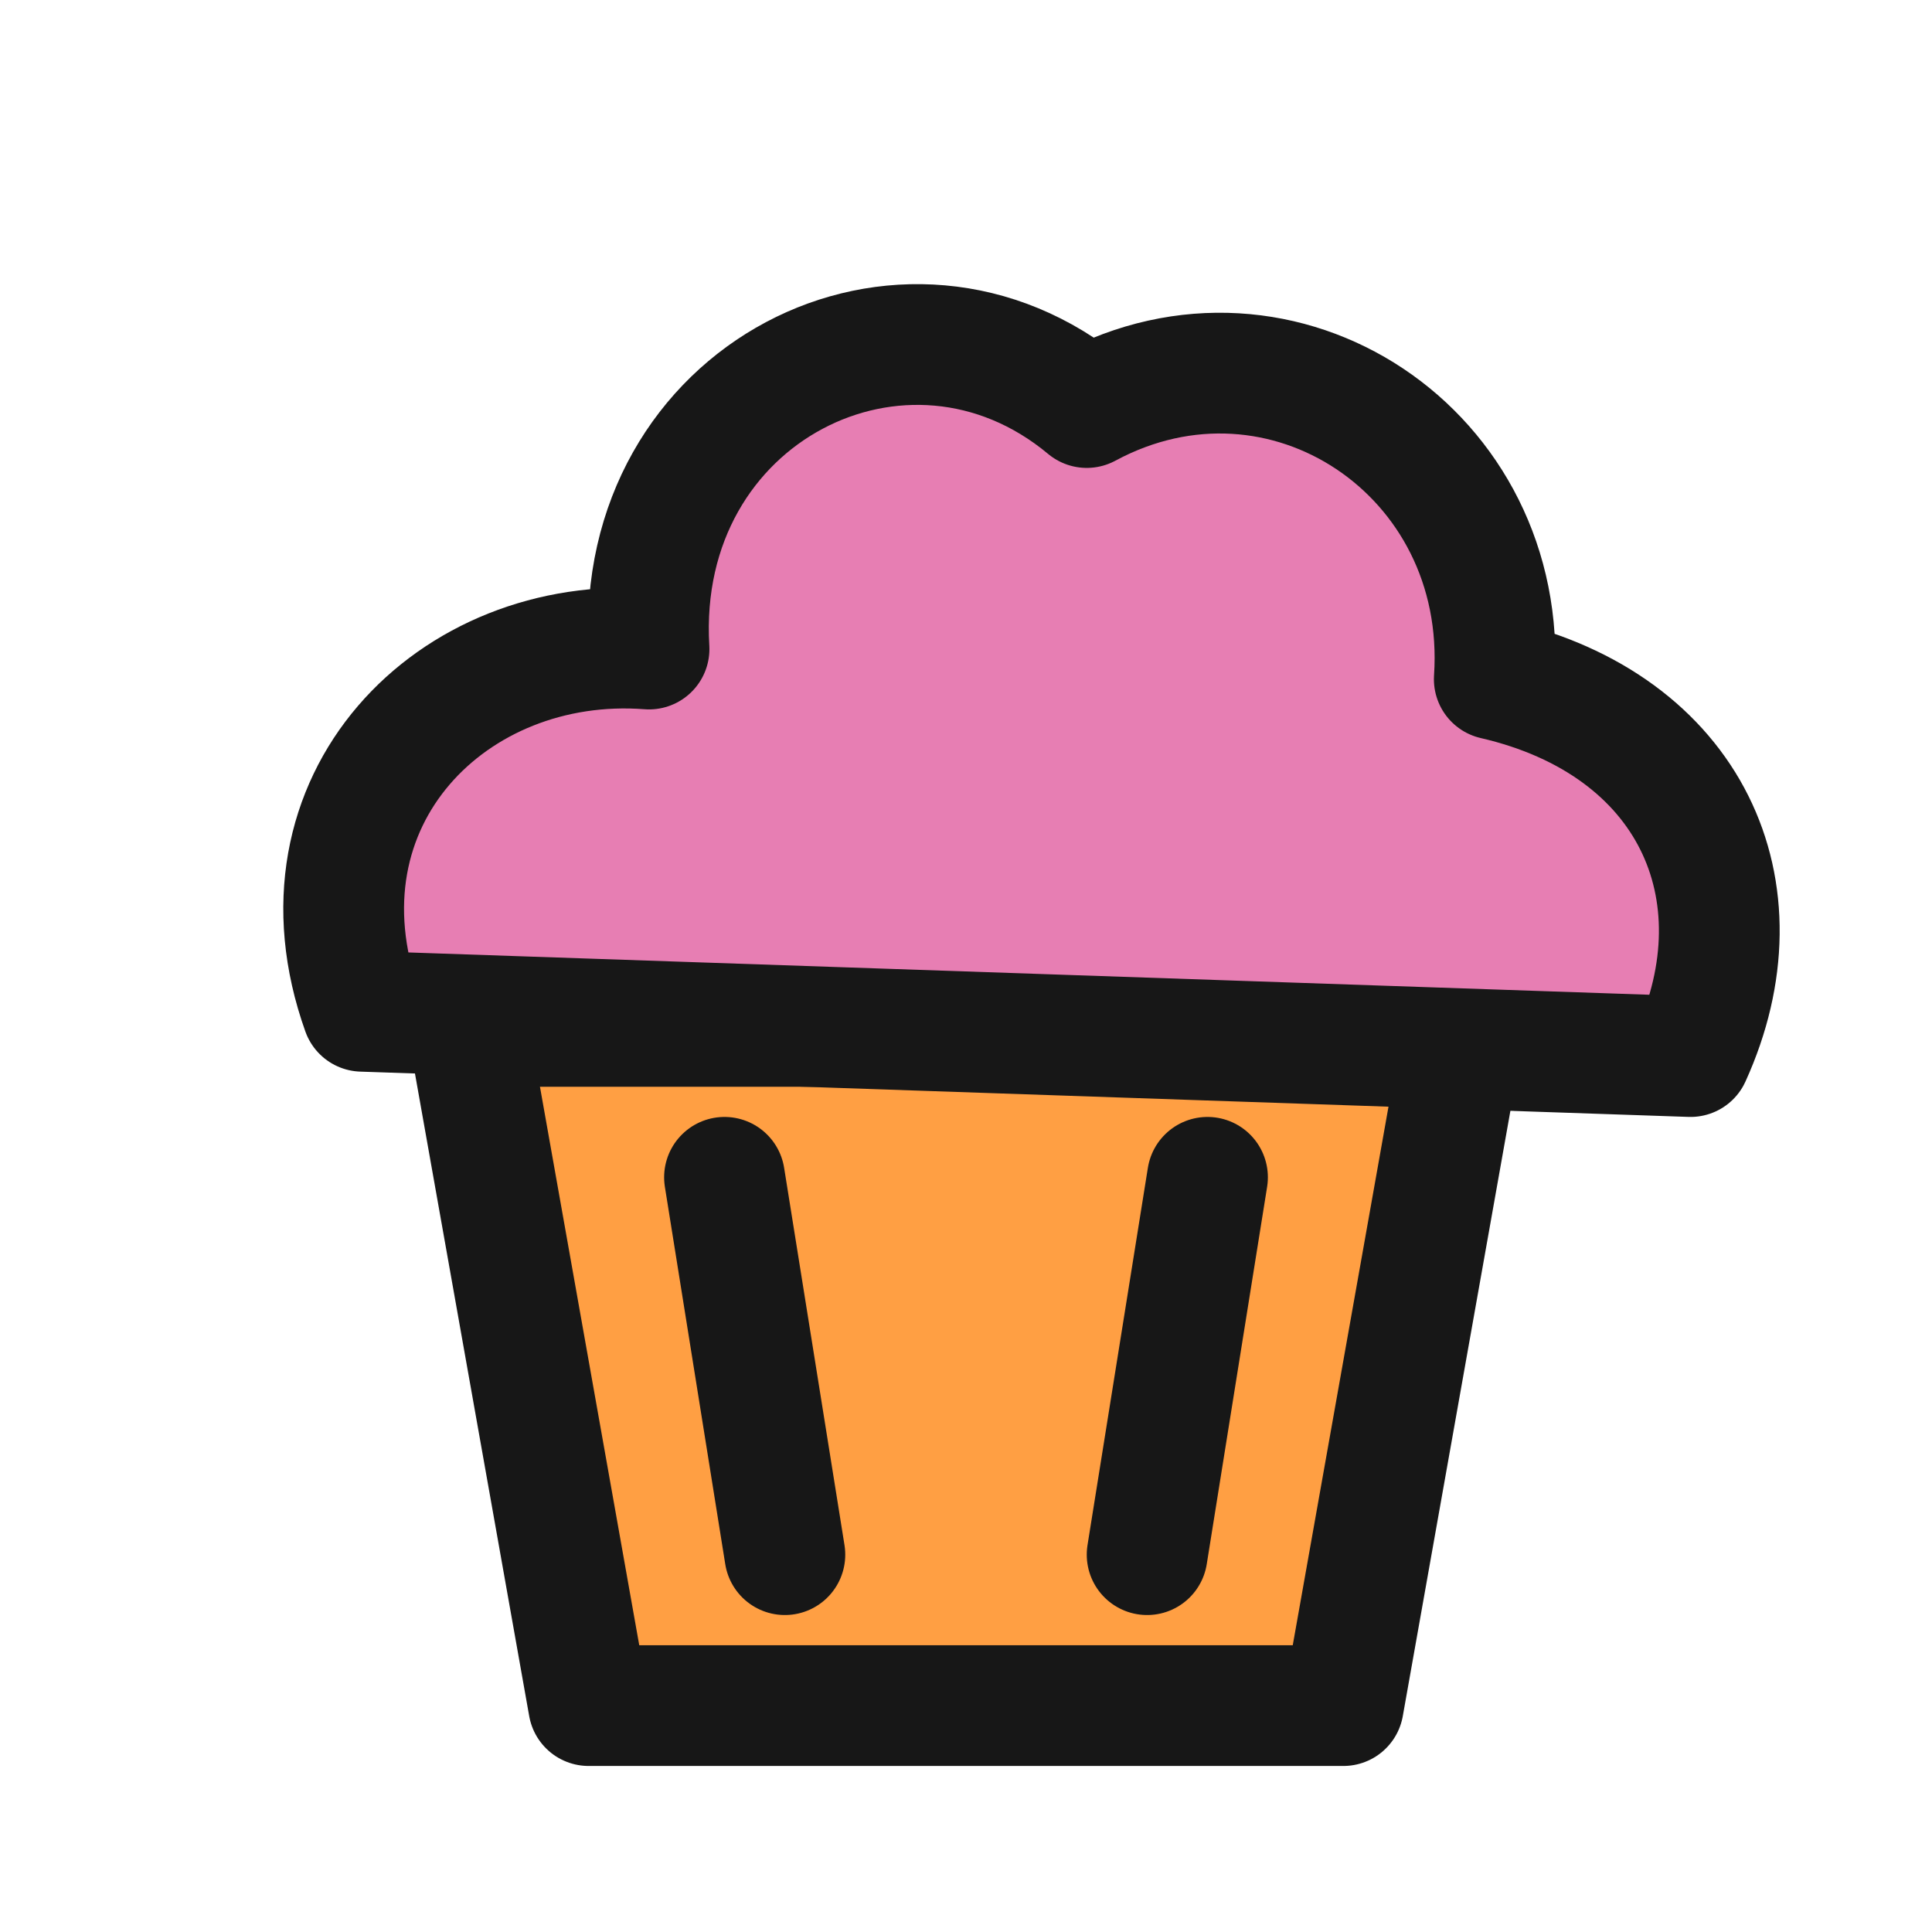
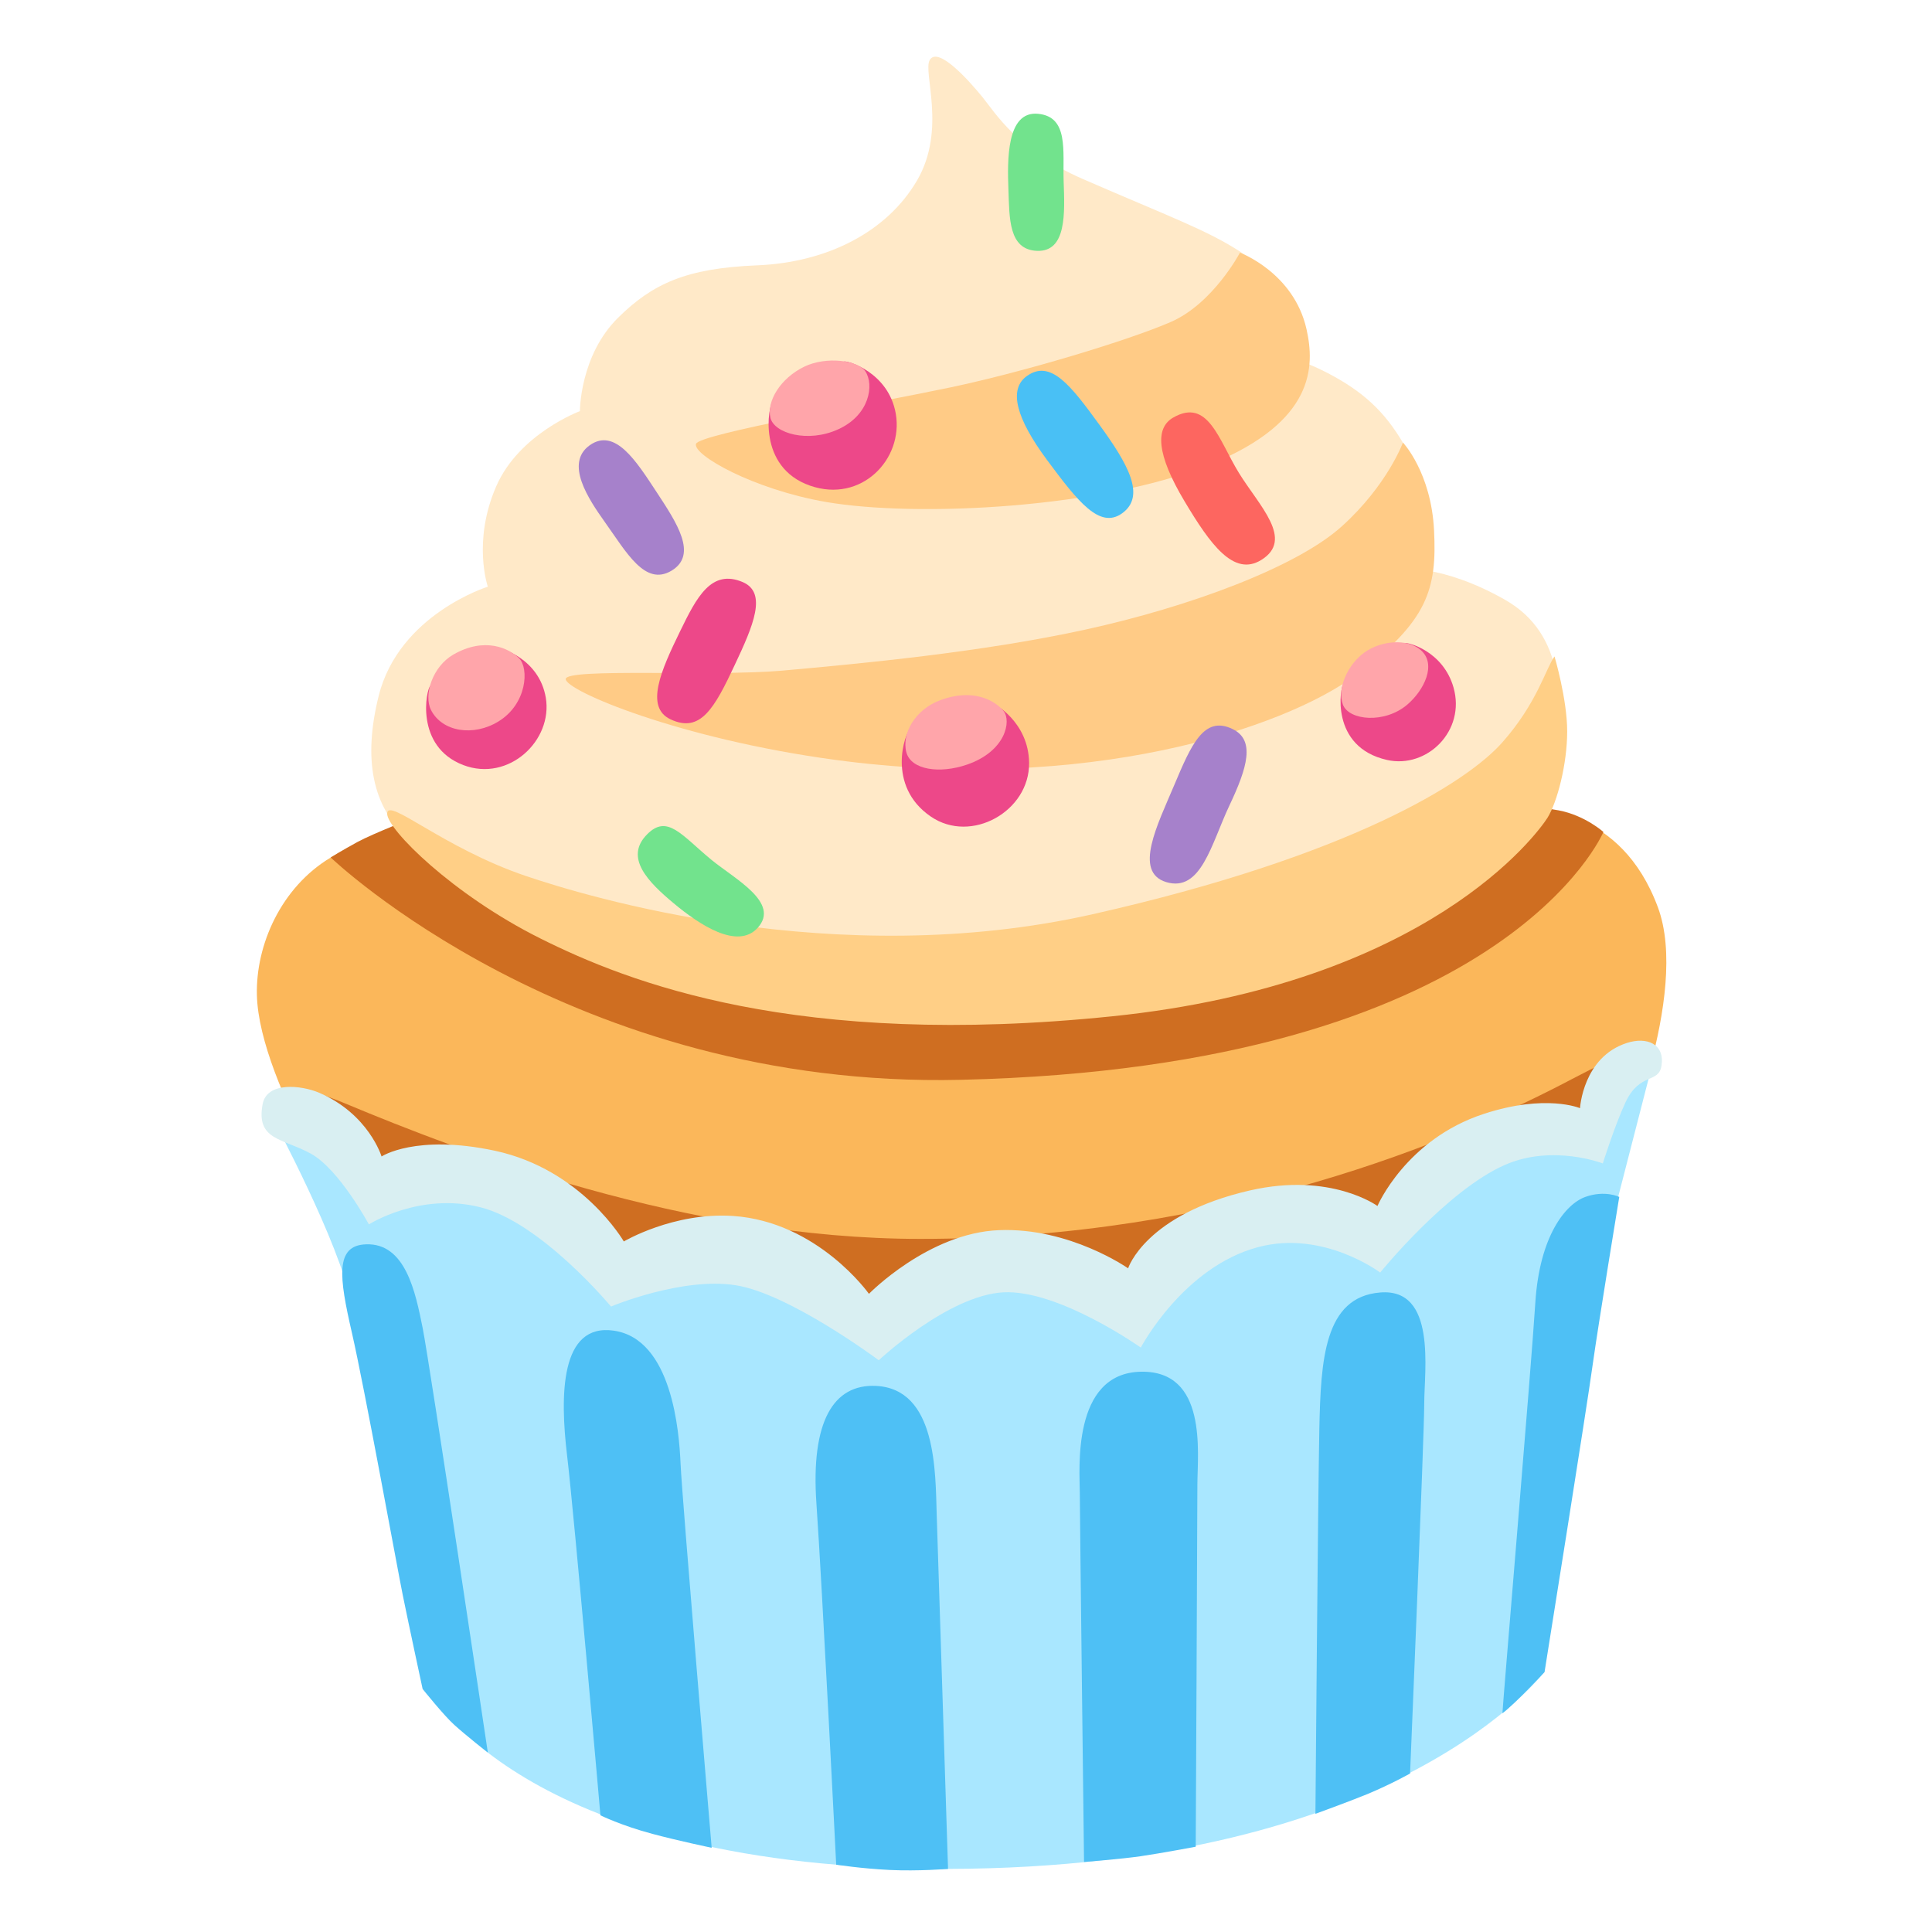
- <svg xmlns="http://www.w3.org/2000/svg" viewBox="0 0 128 128" stroke-linecap="round" stroke-linejoin="round">
-   <g stroke="#171717" stroke-width="8" stroke-linecap="round" stroke-linejoin="round">
-     <path fill="#FF9F43" d="m31 68 8 45h50l8-45Z" />
-     <path fill="#E77EB3" d="M24 67c-5-14 6-25 19-24-1-17 17-26 29-16 13-7 28 3 27 18 13 3 18 14 13 25Z" />
-     <path fill="none" d="m48 78 4 25M80 78l-4 25" />
-   </g>
+ <svg xmlns="http://www.w3.org/2000/svg" version="1.1" id="Layer_3" x="0px" y="0px" viewBox="0 0 128 128" style="enable-background:new 0 0 128 128;" xml:space="preserve">
+   <path style="fill:#FBB75A;" d="M24.25,82.44c0,0-7.09-10.51-7.23-16.52c-0.08-3.32,1.6-7.13,4.88-9.1s7.79-3.28,7.79-3.28  l72.08,0.19c0,0,5.59-0.3,8.07,6.38c2.16,5.82-2.63,16.71-2.63,16.71S70.33,90.32,60.38,89.57S24.25,82.44,24.25,82.44z" />
+   <path style="fill:#CF6E21;" d="M45.65,57.19l-18.02-3.1c0,0-2.91,1.13-3.94,1.69c-1.03,0.56-1.78,1.03-1.78,1.03  s15.96,15.34,41.76,14.73c36.04-0.84,42.56-16.42,42.56-16.42s-1.22-1.1-2.96-1.43c-2.79-0.53-6.85-0.16-6.85-0.16L45.65,57.19z" />
+   <path style="fill:#CF6E21;" d="M19.74,75.21l-0.45-2.98c0,0,0.72-0.32,3.61,0.89c7.52,3.14,22.59,8.96,38.06,8.96  c20.05,0,35.45-6.5,43.15-10.57c3.52-1.86,4.93-2.24,4.93-2.24l-1.83,9.13L61.88,93.32L22.93,81.78L19.74,75.21z" />
+   <path style="fill:#A9E7FF;" d="M32.69,78.59l-9.2-1.03l-5.4-3.43c0,0,4.42,8.24,5.17,12.18s5.38,25.97,5.38,25.97  s6.33,11.61,34.16,11.54c29.89-0.07,39.51-13.05,39.51-13.05l2.87-24.33l2.01-7.07l2.16-8.39l-10.32,5.54l-7.32,4.97h-8.54  l-8.73,3.66l-9.76-0.84l-7.04,3.19l-9.57-4.13l-7.79,0.94L32.69,78.59z" />
+   <path style="fill:#4EC0F5;" d="M40.67,88.16c-3.57-0.52-3.57,4.32-3.1,8.26c0.47,3.94,2.21,23.85,2.21,23.85s1.38,0.68,3.45,1.23  c1.67,0.45,3.92,0.92,3.92,0.92s-1.97-23.28-2.06-25.43S44.52,88.72,40.67,88.16z" />
+   <path style="fill:#4EC0F5;" d="M58.03,91.82c-2.81-0.13-4.32,2.35-3.94,7.79s1.31,23.93,1.31,23.93s1.68,0.26,3.55,0.35  c1.88,0.09,3.86-0.07,3.86-0.07s-0.66-20.65-0.75-23.46S62.07,92.01,58.03,91.82z" />
+   <path style="fill:#4EC0F5;" d="M24.25,82.44c-2.07,0.07-1.78,2.18-0.94,5.84c0.84,3.66,3,15.56,3.38,17.43  c0.38,1.88,1.31,6.19,1.31,6.19s1.4,1.75,2.1,2.38c0.83,0.75,2.22,1.83,2.22,1.83S28.47,90.32,28,87.97  C27.53,85.63,26.87,82.34,24.25,82.44z" />
+   <path style="fill:#4EC0F5;" d="M75.58,90.88c-4.61,0.1-4.04,6.57-4.04,7.98c0,1.41,0.28,24.5,0.28,24.5s2.44-0.19,3.75-0.38  s3.65-0.63,3.65-0.63s0.11-21.99,0.11-24.05C79.34,96.23,80,90.79,75.58,90.88z" />
+   <path style="fill:#4EC0F5;" d="M91.45,85.63c-3.73,0.29-3.94,4.5-4.04,9.01c-0.09,4.5-0.26,25.53-0.26,25.53s2.18-0.79,3.45-1.31  c1.58-0.66,2.82-1.36,2.82-1.36s0.94-22.38,0.94-24.54S95.19,85.33,91.45,85.63z" />
+   <path style="fill:#4EC0F5;" d="M99.54,113.51c0.81-0.6,2.79-2.73,2.79-2.73s2.82-17.64,3.19-20.37c0.38-2.72,1.76-11.11,1.76-11.11  s-0.94-0.47-2.25,0c-1.31,0.47-3.03,2.59-3.31,7C101.44,90.72,99.54,113.13,99.54,113.51z" />
+   <path style="fill:#D9EFF2;" d="M99.7,77.18c-3.85,1.69-8.26,7.13-8.26,7.13s-3.75-2.83-8.07-1.69c-4.97,1.31-7.79,6.66-7.79,6.66  s-5.44-3.85-9.1-3.66c-3.66,0.19-8.26,4.5-8.26,4.5s-5.91-4.41-9.48-4.97c-3.57-0.56-8.26,1.41-8.26,1.41s-4.6-5.54-8.63-6.57  s-7.41,1.13-7.41,1.13s-1.97-3.66-3.85-4.69s-3.64-0.88-3.19-3.28c0.28-1.5,2.56-1.26,3.75-0.75c3.28,1.41,4.13,4.22,4.13,4.22  s2.25-1.5,7.51-0.38c5.78,1.24,8.54,6.01,8.54,6.01s3.28-1.95,7.23-1.69c5.63,0.38,9.01,5.16,9.01,5.16s3.94-4.04,8.63-4.22  s8.54,2.53,8.54,2.53s1.13-3.57,8.07-5.16c5.37-1.23,8.45,1.03,8.45,1.03s1.88-4.41,7.04-6.1c4.12-1.35,6.38-0.38,6.38-0.38  s0.19-3.38,3.1-4.32c1.33-0.43,2.52,0.06,2.3,1.5c-0.19,1.22-1.44,0.41-2.39,2.44c-0.7,1.5-1.5,4.04-1.5,4.04  S102.86,75.79,99.7,77.18z" />
+   <path style="fill:#FFE9C8;" d="M61.6,3.97c-0.48,0.79,1.13,4.6-0.84,7.98c-1.97,3.38-5.91,5.44-10.61,5.63s-6.92,1.22-9.2,3.47  c-2.54,2.51-2.53,6.19-2.53,6.19s-4.02,1.49-5.54,4.97c-1.6,3.66-0.56,6.66-0.56,6.66s-5.88,1.83-7.23,7.23  c-1.03,4.13-0.48,7.38,2.05,9.54s21.13,10.73,39.43,9.14s36.6-12.29,36.7-15.2c0.09-2.91,0.56-7.51-3.57-9.85  c-4.13-2.35-6.95-2.06-6.95-2.06s1.41-6.29,0.19-8.35s-2.63-3.38-4.97-4.6c-2.35-1.22-3.47-1.13-3.47-1.13s0.33-5.19-2.31-6.9  c-2.25-1.46-4.63-2.3-10.45-4.83c-4.33-1.89-5.82-4.41-6.66-5.44C64.23,5.38,62.16,3.04,61.6,3.97z" />
+   <path style="fill:#FFCB86;" d="M46.11,29.41c-0.21,0.73,3.78,3.01,8.63,3.85c6.01,1.03,18.32,0.43,25.53-2.53  c6.85-2.82,6.84-6.47,6.29-8.92c-0.84-3.75-4.41-5.07-4.41-5.07s-1.78,3.38-4.6,4.6c-2.82,1.22-9.64,3.28-14.55,4.32  C57.66,26.78,46.3,28.75,46.11,29.41z" />
+   <path style="fill:#FFCB86;" d="M37.48,44.99c0,0.77,7.49,3.95,17.83,5.35c16.61,2.25,29.75-2.06,34.54-5.63s5.35-5.73,5.16-9.57  s-2.06-5.82-2.06-5.82s-1.03,2.82-4.04,5.54c-3,2.72-10.14,5.35-16.99,6.85c-6.85,1.5-14.83,2.25-20.08,2.72  C47.16,44.84,37.48,44.24,37.48,44.99z" />
+   <path style="fill:#FFCF86;" d="M102.99,43.49c0,0,0.84,2.82,0.84,4.97c0,2.16-0.66,4.69-1.31,5.73  c-0.66,1.03-7.88,10.98-28.81,13.14c-20.93,2.16-32.1-2.25-37.92-5.16c-5.82-2.91-10.14-7.23-10.14-8.26c0-1.14,3.66,2.25,9.2,4.13  c3.99,1.35,20.46,6.38,37.54,2.53s24.78-8.73,27.12-11.36S102.43,44.24,102.99,43.49z" />
+   <path style="fill:#A681CB;" d="M40.06,34.57c1.45,2.03,2.67,4.29,4.43,3.24c1.76-1.06,0.35-3.17-0.99-5.21s-2.75-4.29-4.43-3.1  C37.39,30.7,39.01,33.09,40.06,34.57z" />
+   <path style="fill:#49C0F5;" d="M68.01,24.93c-1.18,0.87-0.72,2.75,1.37,5.56c2.04,2.75,3.48,4.58,4.96,3.52  c1.6-1.15,0.39-3.27-1.51-5.88S69.59,23.77,68.01,24.93z" />
+   <path style="fill:#A681CB;" d="M77.79,52.03c-1.09,2.59-2.72,5.74-0.53,6.41c2.32,0.7,2.99-2.53,4.19-5.07  c1.2-2.53,1.72-4.34,0.21-5.07C79.76,47.38,78.92,49.35,77.79,52.03z" />
+   <path style="fill:#ED4889;" d="M45.06,41.82c-1.27,2.6-2.35,5.04-0.63,5.84c1.97,0.92,2.89-0.7,4.26-3.63  c1.22-2.59,2.15-4.75,0.53-5.46C47.12,37.67,46.15,39.58,45.06,41.82z" />
+   <path style="fill:#72E38D;" d="M42.88,55.27c-1.55,1.55,0.07,3.17,1.76,4.58c1.69,1.41,4.22,3.1,5.56,1.62  c1.5-1.66-1.48-3.21-3.06-4.5C45.16,55.34,44.22,53.92,42.88,55.27z" />
+   <path style="fill:#72E38D;" d="M68.78,7.54c-2.11-0.21-2.04,3.1-1.97,5s0,4.01,1.9,4.08c1.97,0.07,1.83-2.53,1.76-4.58  C70.4,10,70.82,7.74,68.78,7.54z" />
+   <path style="fill:#FD6660;" d="M77.72,27.67c-1.17,0.68-1.13,2.39,0.77,5.56c1.68,2.81,3.24,5,5.07,3.87  c2.21-1.36-0.14-3.59-1.48-5.77S80.04,26.33,77.72,27.67z" />
+   <path style="fill:#ED4889;" d="M53.68,32.18c3.38,1.17,6.18-1.75,5.67-4.76c-0.47-2.75-3.2-3.54-3.42-3.47s-4.44,2.41-4.73,2.64  S50.13,30.95,53.68,32.18z" />
+   <path style="fill:#ED4889;" d="M61.67,54.1c2.67,1.83,6.55-0.35,6.51-3.56c-0.03-2.71-2.34-4-2.56-3.98c-0.22,0.03-5,1.6-5.32,1.76  C59.98,48.49,58.68,52.06,61.67,54.1z" />
+   <path style="fill:#ED4889;" d="M91.9,50.35c2.63,0.59,5.22-1.92,4.4-4.8c-0.69-2.43-3.05-3.02-3.24-2.94  c-0.19,0.08-3.8,2.44-4.04,2.66S88.09,49.5,91.9,50.35z" />
+   <path style="fill:#ED4889;" d="M30.7,50.69c3,1.14,5.94-1.63,5.46-4.47c-0.44-2.59-3.01-3.34-3.21-3.26  c-0.2,0.07-4.17,2.27-4.44,2.48C28.24,45.65,27.46,49.46,30.7,50.69z" />
+   <path style="fill:#FFA5AA;" d="M53.29,24.29c-1.59,0.77-2.5,2.29-2.25,3.38c0.24,1.05,2.5,1.69,4.5,0.77  c2.07-0.94,2.39-2.94,1.79-3.84C56.85,23.87,54.74,23.59,53.29,24.29z" />
+   <path style="fill:#FFA5AA;" d="M30.03,43.37c-1.38,0.8-1.97,2.67-1.48,3.66c0.74,1.47,2.83,1.78,4.47,0.77  c1.9-1.16,2.04-3.52,1.37-4.19C33.73,42.95,32.11,42.17,30.03,43.37z" />
+   <path style="fill:#FFA5AA;" d="M62.27,46.4c-1.61,0.6-2.56,2.18-2.22,3.45c0.32,1.16,2.2,1.43,4.01,0.81  c2.57-0.88,2.96-2.89,2.43-3.55S64.52,45.55,62.27,46.4z" />
+   <path style="fill:#FFA5AA;" d="M93.24,46.68c-1.51,1.29-3.88,1.05-4.27,0c-0.4-1.08,0.33-2.65,1.41-3.44  c1.08-0.79,2.84-0.97,3.75-0.17C95.2,44,94.36,45.72,93.24,46.68z" />
</svg>
